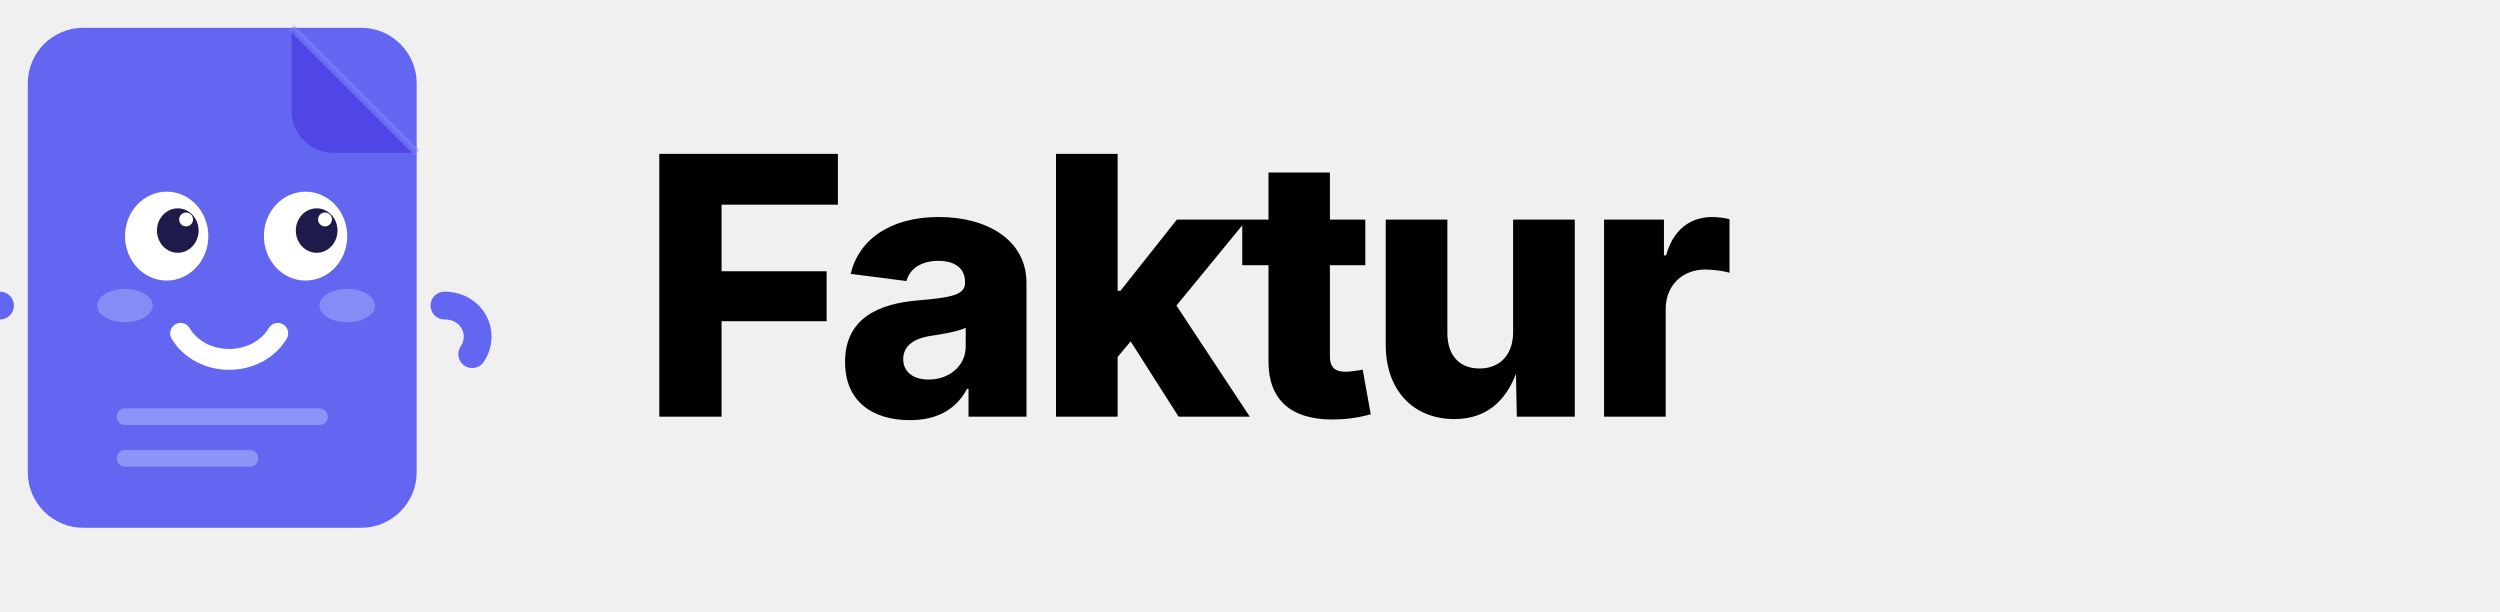
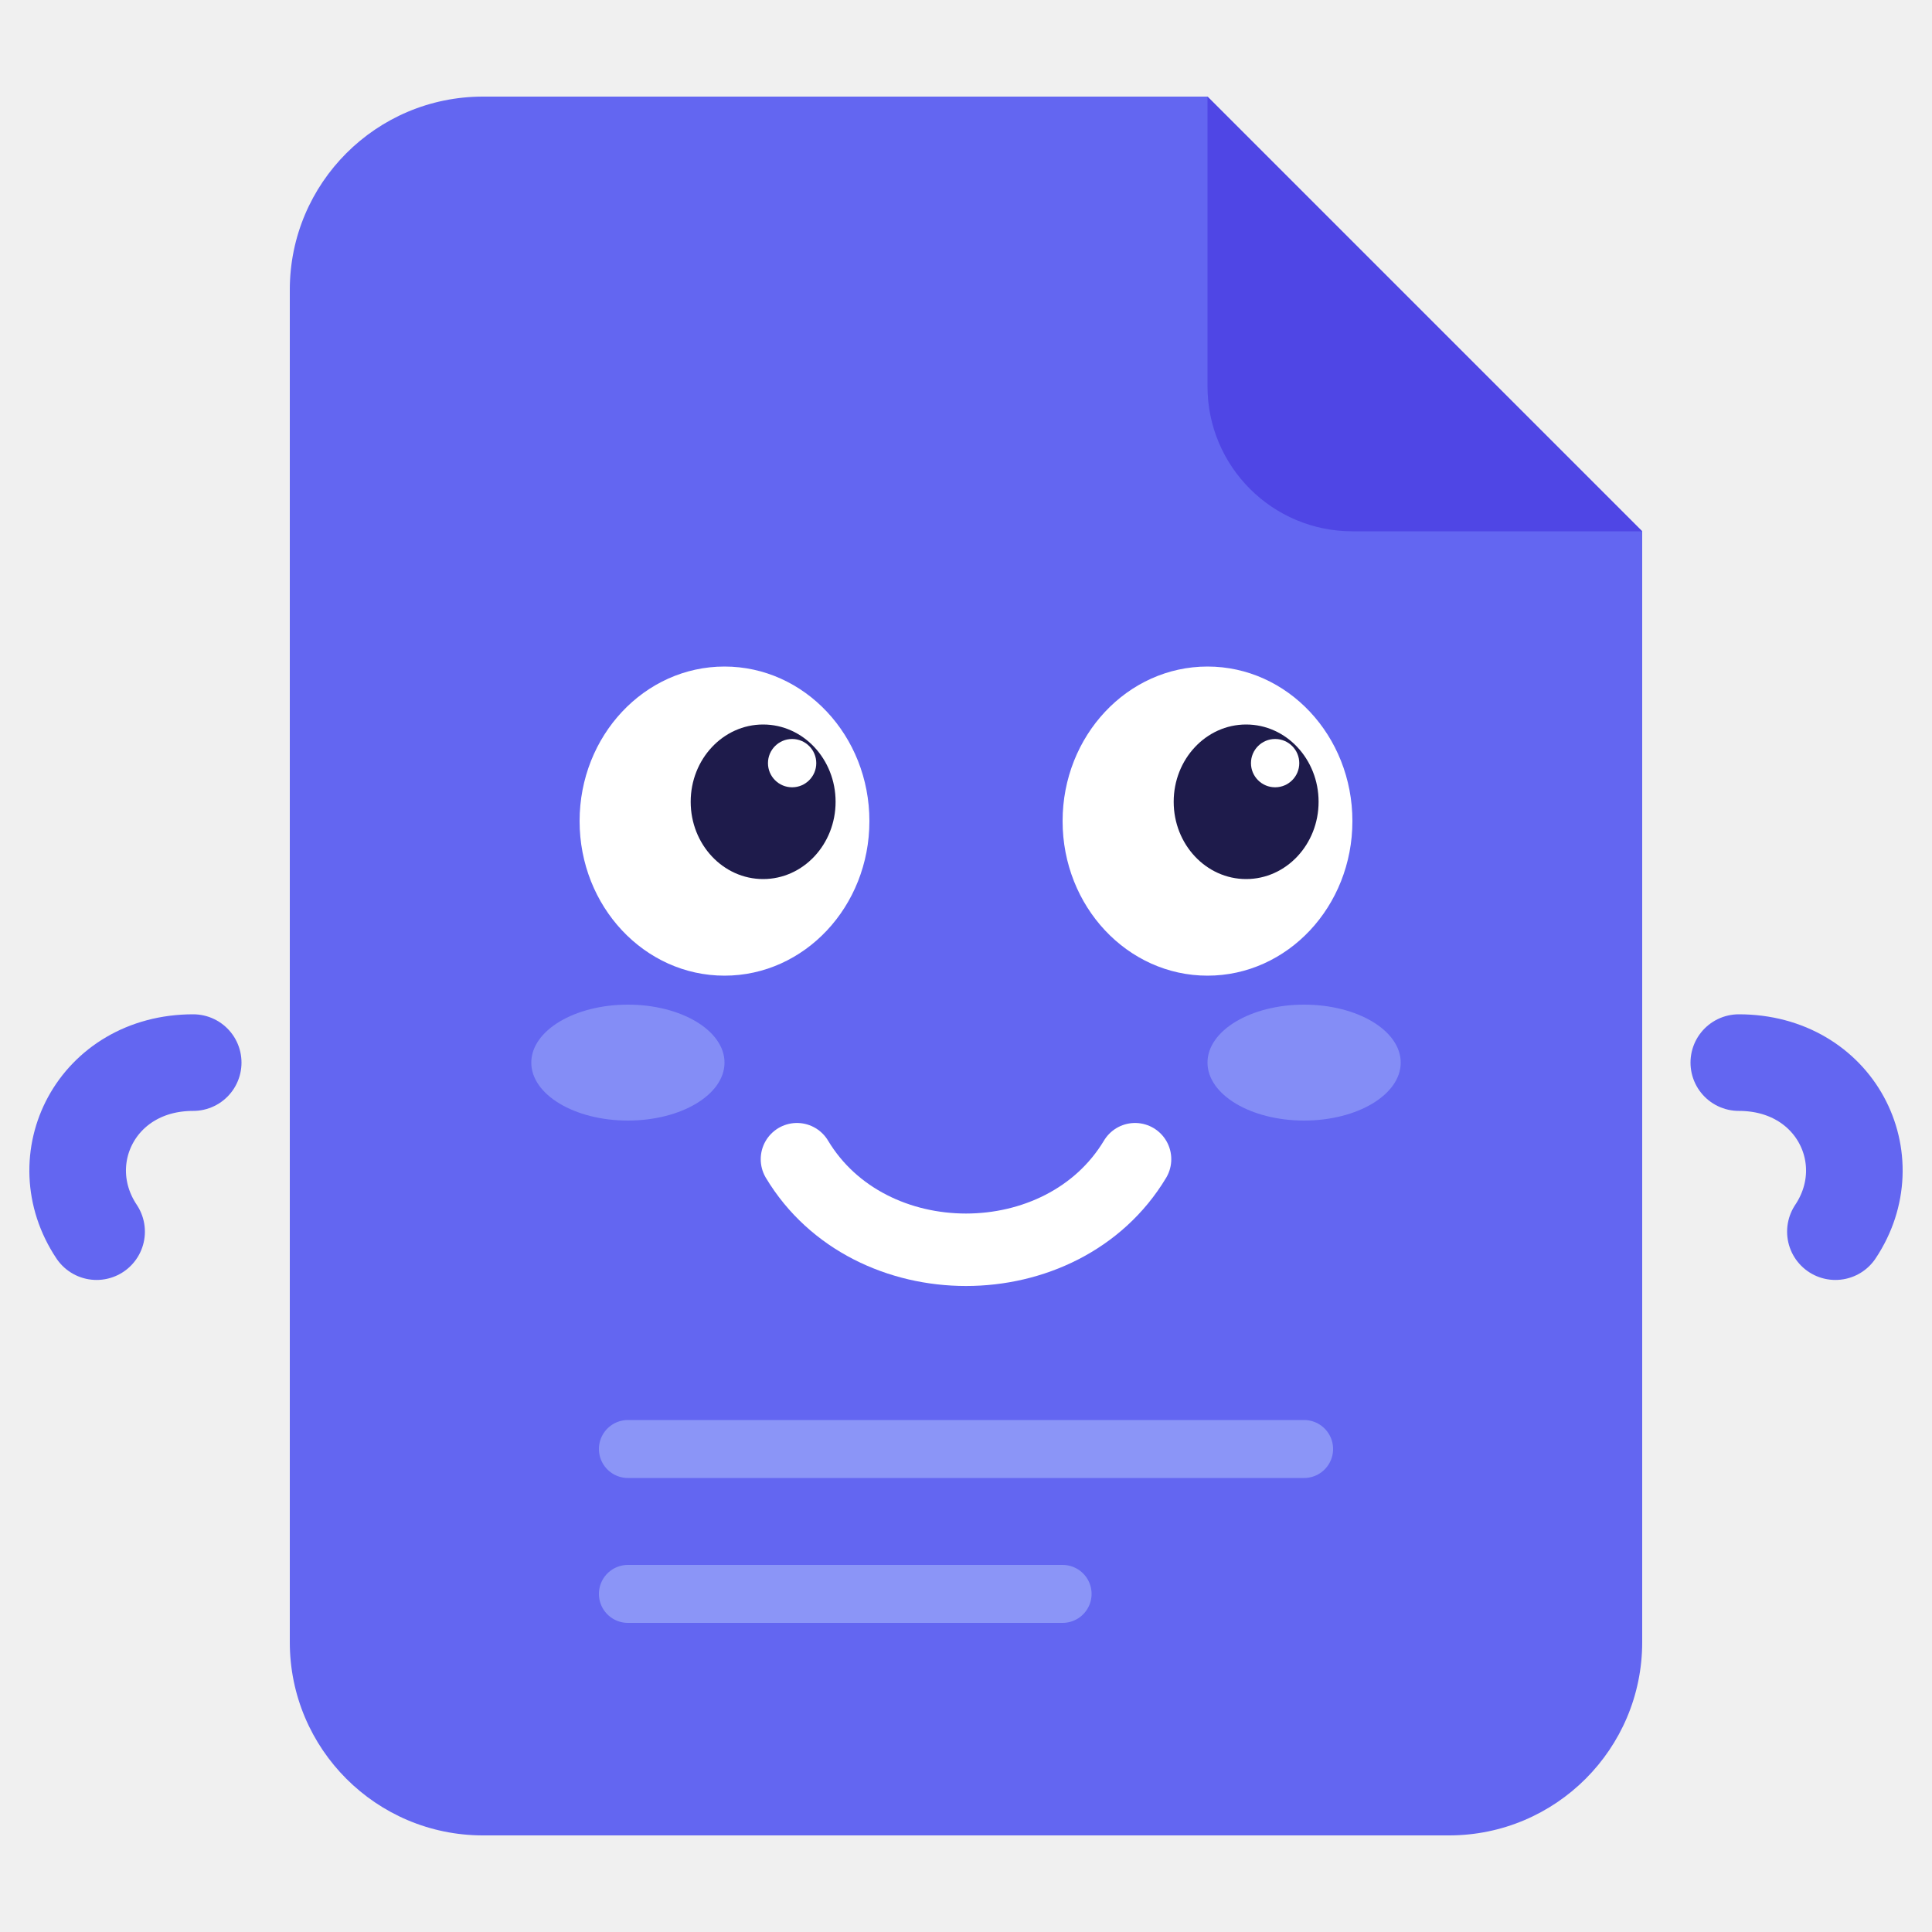
- <svg xmlns="http://www.w3.org/2000/svg" viewBox="0 0 180 44" fill="none">
-   <g transform="translate(2, 2)">
-     <rect x="0" y="0" width="28" height="36" rx="4" fill="#6366f1" />
-     <path d="M19 0v6a3 3 0 003 3h6" fill="#4f46e5" />
-     <path d="M19 0l9 9" stroke="#818cf8" stroke-width="0.5" opacity="0.5" />
-     <ellipse cx="10" cy="15" rx="3" ry="3.2" fill="white" />
-     <ellipse cx="10.8" cy="14.6" rx="1.5" ry="1.6" fill="#1e1b4b" />
-     <ellipse cx="11.4" cy="13.8" rx="0.5" ry="0.5" fill="white" />
-     <ellipse cx="20" cy="15" rx="3" ry="3.2" fill="white" />
-     <ellipse cx="20.8" cy="14.6" rx="1.5" ry="1.6" fill="#1e1b4b" />
-     <ellipse cx="21.4" cy="13.8" rx="0.5" ry="0.5" fill="white" />
-     <path d="M11 22c1.5 2.5 5.5 2.5 7 0" stroke="white" stroke-width="1.5" stroke-linecap="round" fill="none" />
-     <ellipse cx="7" cy="20" rx="2" ry="1.2" fill="#a5b4fc" opacity="0.5" />
-     <ellipse cx="23" cy="20" rx="2" ry="1.2" fill="#a5b4fc" opacity="0.5" />
-     <line x1="7" y1="28" x2="21" y2="28" stroke="#a5b4fc" stroke-width="1.2" stroke-linecap="round" opacity="0.6" />
-     <line x1="7" y1="31" x2="16" y2="31" stroke="#a5b4fc" stroke-width="1.2" stroke-linecap="round" opacity="0.6" />
-     <path d="M-2 20c-2 0-3 2-2 3.5" stroke="#6366f1" stroke-width="2" stroke-linecap="round" fill="none" />
-     <path d="M30 20c2 0 3 2 2 3.5" stroke="#6366f1" stroke-width="2" stroke-linecap="round" fill="none" />
+ <svg xmlns="http://www.w3.org/2000/svg" viewBox="0 0 400 400" width="100%" height="100%">
+   <g transform="translate(60, 20)">
+     <path d="M 40 0 H 190 L 280 90 V 320 A 40 40 0 0 1 240 360 H 40 A 40 40 0 0 1 0 320 V 40 A 40 40 0 0 1 40 0 Z" fill="#6366f1" />
+     <path d="M 190 0 V 60 A 30 30 0 0 0 220 90 H 280 Z" fill="#4f46e5" />
+     <ellipse cx="90" cy="150" rx="30" ry="32" fill="white" />
+     <ellipse cx="98" cy="146" rx="15" ry="16" fill="#1e1b4b" />
+     <ellipse cx="104" cy="138" rx="5" ry="5" fill="white" />
+     <ellipse cx="190" cy="150" rx="30" ry="32" fill="white" />
+     <ellipse cx="198" cy="146" rx="15" ry="16" fill="#1e1b4b" />
+     <ellipse cx="204" cy="138" rx="5" ry="5" fill="white" />
+     <path d="M 105 220 C 120 245 160 245 175 220" stroke="white" stroke-width="15" stroke-linecap="round" fill="none" />
+     <ellipse cx="70" cy="200" rx="20" ry="12" fill="#a5b4fc" opacity="0.5" />
+     <ellipse cx="210" cy="200" rx="20" ry="12" fill="#a5b4fc" opacity="0.5" />
+     <line x1="70" y1="280" x2="210" y2="280" stroke="#a5b4fc" stroke-width="12" stroke-linecap="round" opacity="0.6" />
+     <line x1="70" y1="310" x2="160" y2="310" stroke="#a5b4fc" stroke-width="12" stroke-linecap="round" opacity="0.6" />
+     <path d="M -20 200 C -40 200 -50 220 -40 235" stroke="#6366f1" stroke-width="20" stroke-linecap="round" fill="none" />
+     <path d="M 300 200 C 320 200 330 220 320 235" stroke="#6366f1" stroke-width="20" stroke-linecap="round" fill="none" />
  </g>
-   <text x="46" y="30" font-family="system-ui, -apple-system, 'Segoe UI', sans-serif" font-size="26" font-weight="800" fill="currentColor" letter-spacing="-0.8">
-     Faktur
-   </text>
</svg>
